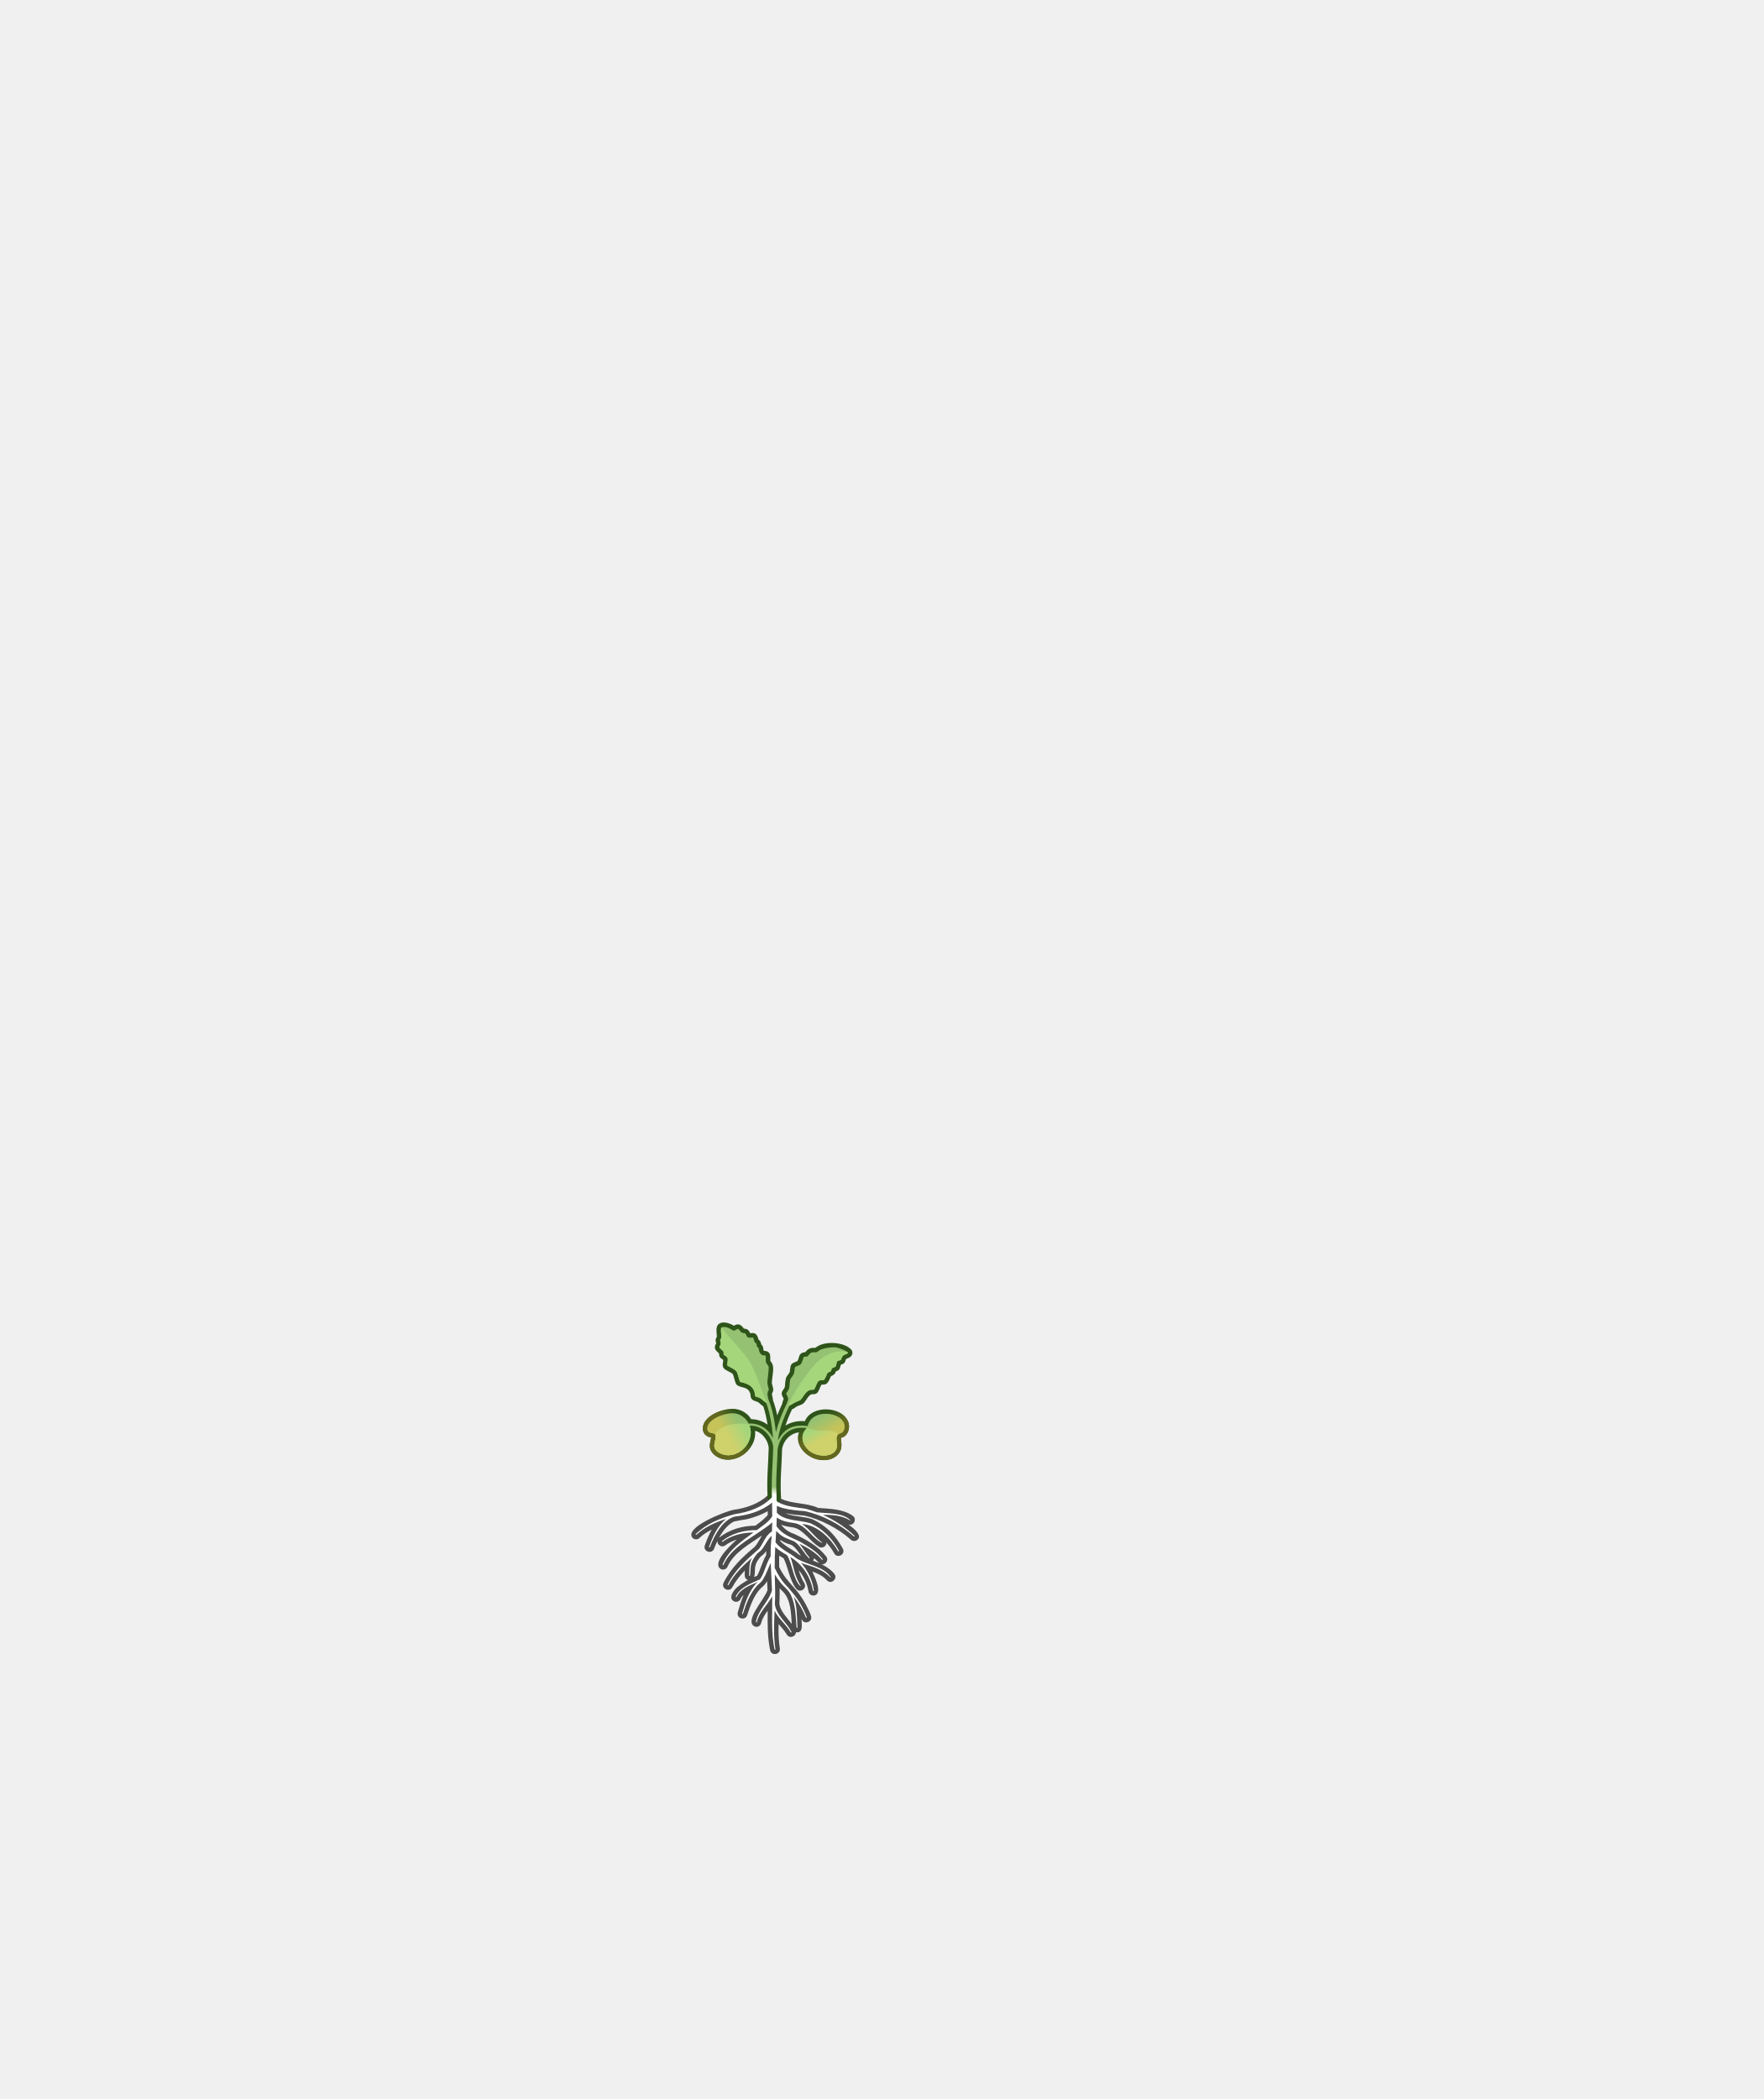
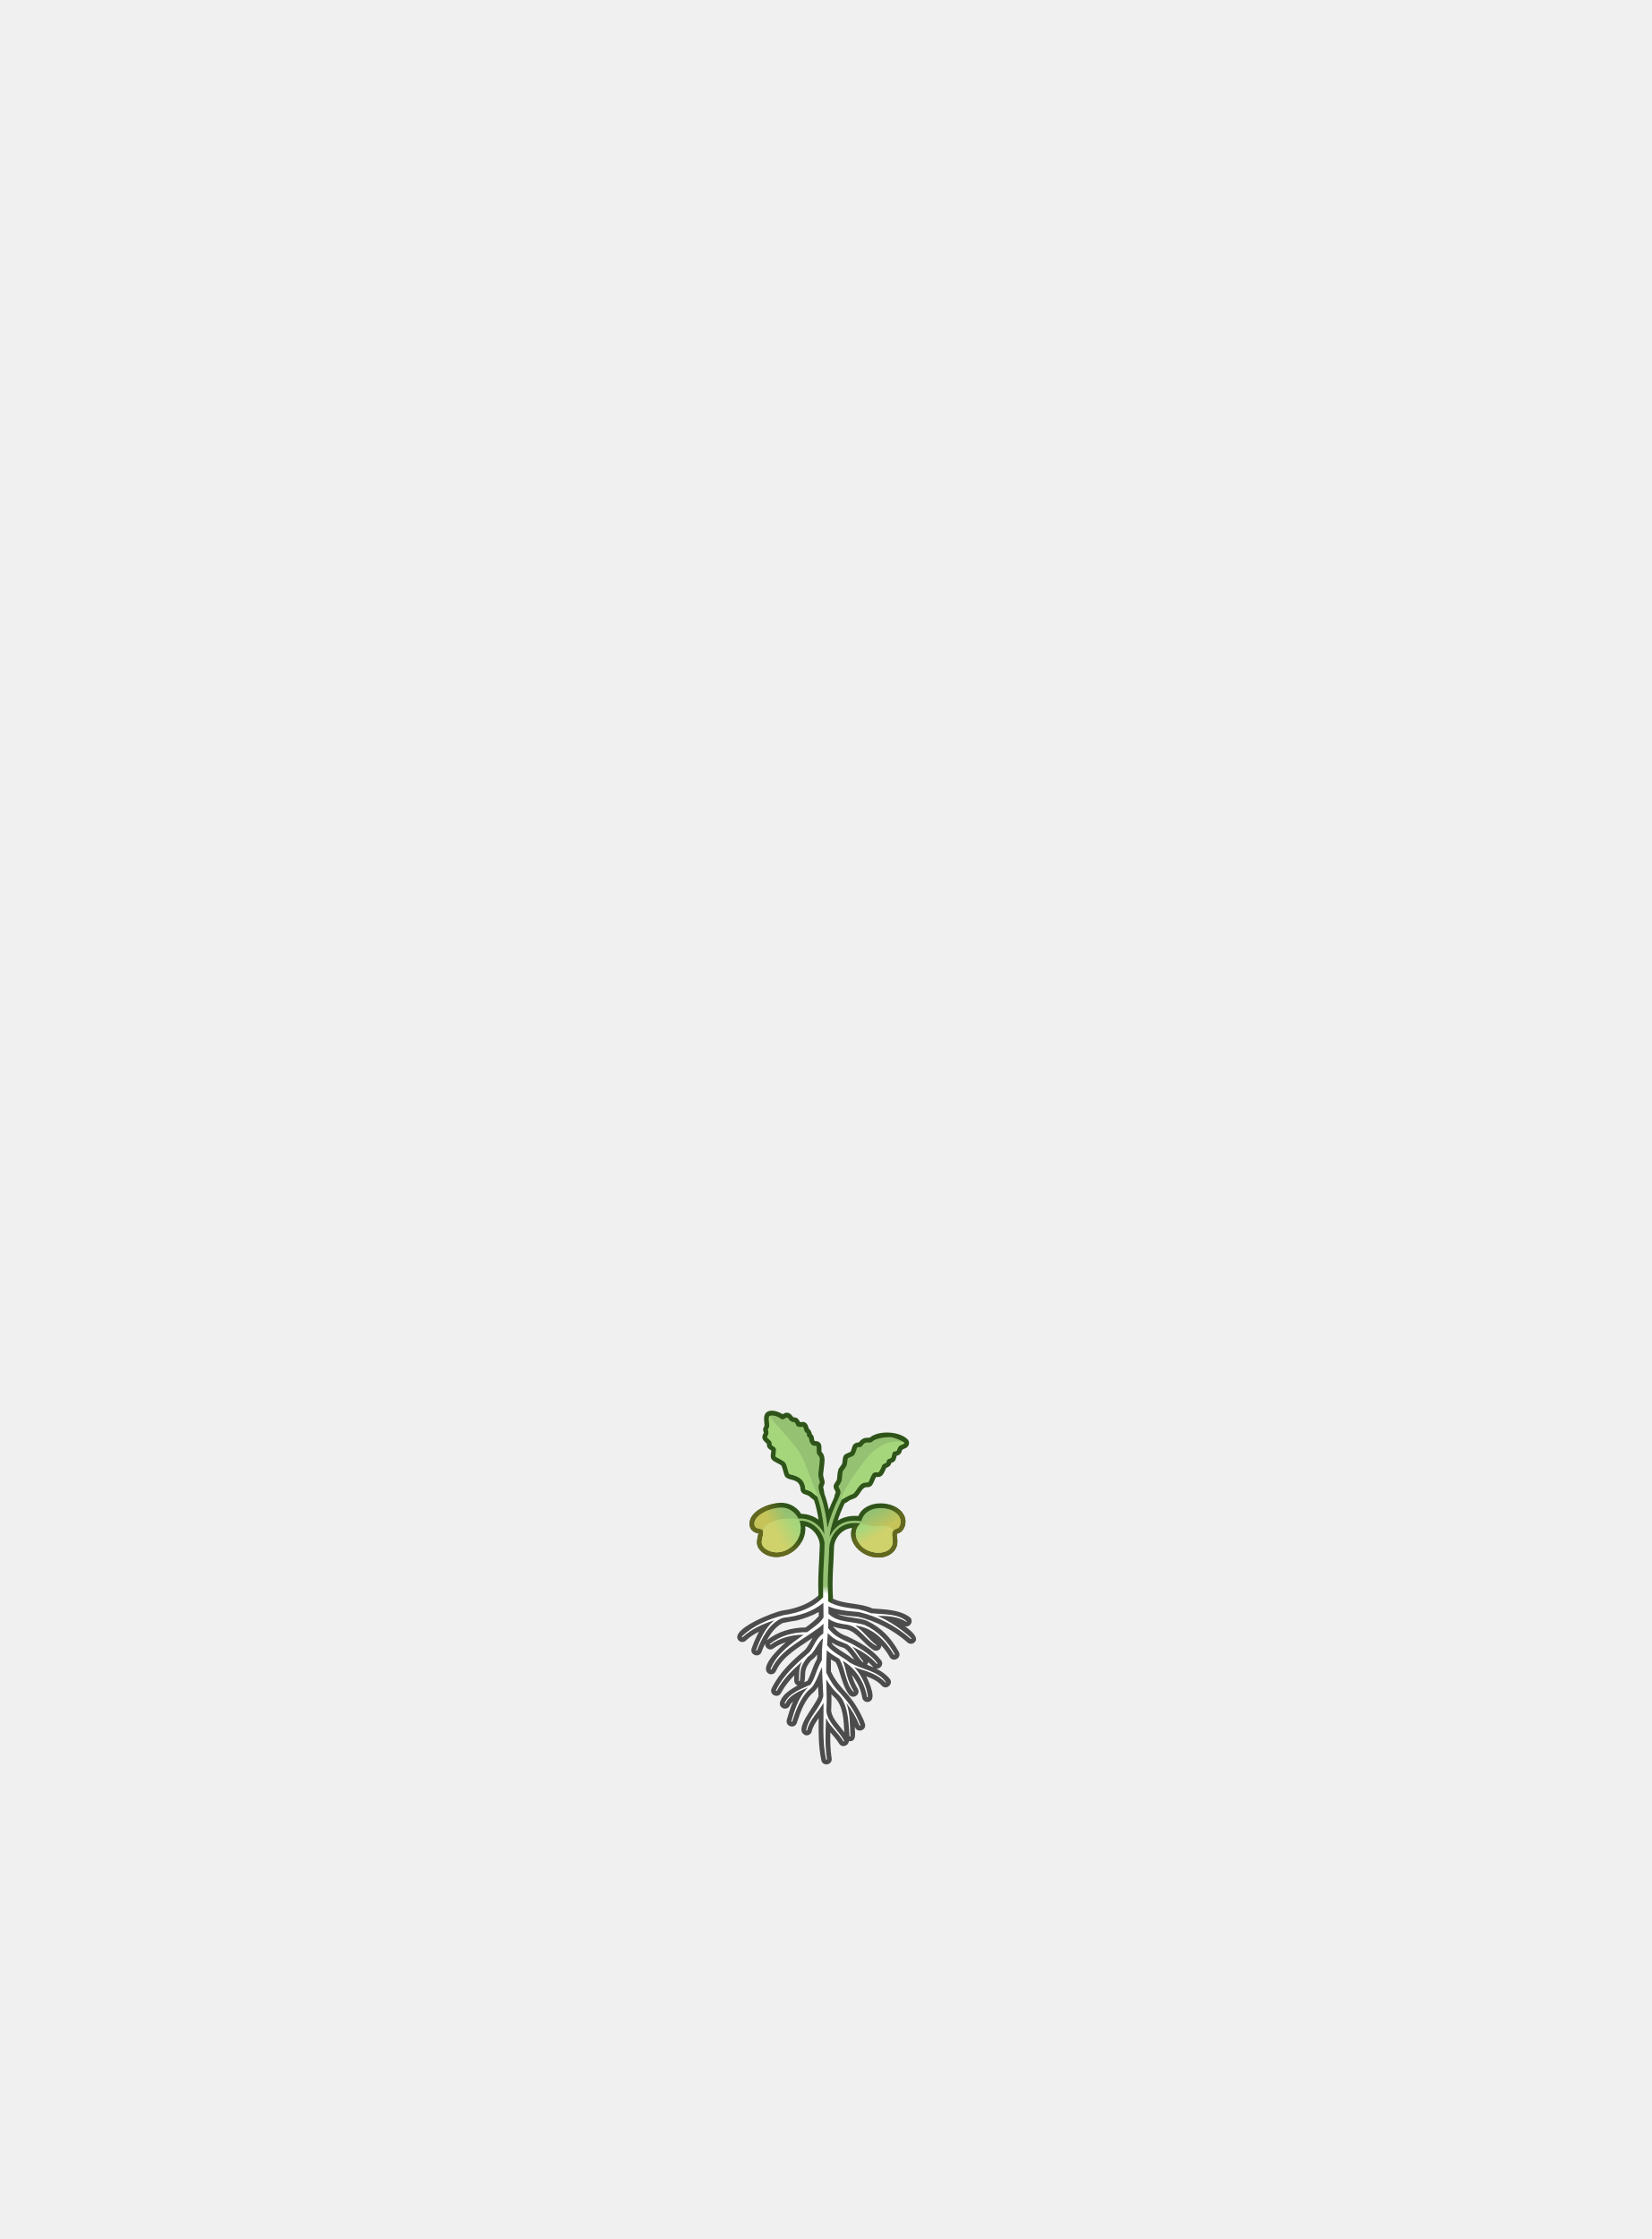
- <svg xmlns="http://www.w3.org/2000/svg" id="Layer_2" data-name="Layer 2" viewBox="0 0 394 469">
+ <svg xmlns="http://www.w3.org/2000/svg" id="Layer_2" data-name="Layer 2" viewBox="0 0 346 469">
  <defs>
    <linearGradient id="linear-gradient" x1="187.001" y1="325.313" x2="181.443" y2="315.686" gradientUnits="userSpaceOnUse">
      <stop offset="0" stop-color="#64681e" />
      <stop offset=".548" stop-color="#64681e" />
      <stop offset=".851" stop-color="#64681e" stop-opacity="0" />
      <stop offset="1" stop-color="#64681e" stop-opacity="0" />
    </linearGradient>
    <linearGradient id="linear-gradient-2" x1="158.267" y1="323.112" x2="168.079" y2="317.447" gradientUnits="userSpaceOnUse">
      <stop offset="0" stop-color="#64681e" />
      <stop offset=".476" stop-color="#64681e" />
      <stop offset=".818" stop-color="#64681e" stop-opacity="0" />
      <stop offset="1" stop-color="#64681e" stop-opacity="0" />
    </linearGradient>
    <linearGradient id="linear-gradient-3" x1="172.954" y1="335.072" x2="172.954" y2="331.884" gradientUnits="userSpaceOnUse">
      <stop offset="0" stop-color="#fff" />
      <stop offset=".349" stop-color="#fff" />
      <stop offset=".905" stop-color="#fff" stop-opacity="0" />
      <stop offset="1" stop-color="#fff" stop-opacity="0" />
    </linearGradient>
    <linearGradient id="linear-gradient-4" x1="186.493" y1="324.453" x2="181.929" y2="316.548" gradientUnits="userSpaceOnUse">
      <stop offset="0" stop-color="#c6c359" />
      <stop offset=".468" stop-color="#c6c359" />
      <stop offset=".919" stop-color="#c6c359" stop-opacity="0" />
      <stop offset="1" stop-color="#c6c359" stop-opacity="0" />
    </linearGradient>
    <linearGradient id="linear-gradient-5" x1="159.131" y1="322.612" x2="167.188" y2="317.96" gradientUnits="userSpaceOnUse">
      <stop offset="0" stop-color="#c6c359" />
      <stop offset=".402" stop-color="#c6c359" />
      <stop offset=".815" stop-color="#c6c359" stop-opacity="0" />
      <stop offset="1" stop-color="#c6c359" stop-opacity="0" />
    </linearGradient>
    <linearGradient id="linear-gradient-6" x1="185.407" y1="325.081" x2="181.537" y2="318.379" gradientUnits="userSpaceOnUse">
      <stop offset="0" stop-color="#cfd16b" />
      <stop offset=".489" stop-color="#cfd16b" />
      <stop offset=".877" stop-color="#cfd16b" stop-opacity="0" />
      <stop offset="1" stop-color="#cfd16b" stop-opacity="0" />
    </linearGradient>
    <linearGradient id="linear-gradient-7" x1="159.776" y1="323.729" x2="167.805" y2="319.093" gradientUnits="userSpaceOnUse">
      <stop offset="0" stop-color="#cfd16b" />
      <stop offset=".417" stop-color="#cfd16b" />
      <stop offset=".869" stop-color="#cfd16b" stop-opacity="0" />
      <stop offset="1" stop-color="#cfd16b" stop-opacity="0" />
    </linearGradient>
  </defs>
  <g id="CASE_14_Plants_LL_WL_CL" data-name="CASE 14 Plants LL WL CL">
    <g id="Day_24" data-name="Day 24">
      <g id="rectangle">
-         <rect width="394" height="469" fill="none" />
+         <rect width="346" height="469" fill="none" />
      </g>
      <g id="ROOTS_Back" data-name="ROOTS Back">
        <path d="m189.581,340.626c1.199.409,1.993-1.29.915-1.959-2.15-1.542-5.307-1.548-7.686-1.736-.014-.005-.031-.013-.043-.017-2.485-1.171-5.79-.825-8.259-2.044-.005-.099-.002-.199-.008-.297-.005-1.659-2.347-2.054-2.903-.511-1.997,1.942-4.921,2.916-7.648,3.29-1.729.272-11.213,3.942-9.206,6.266.435.448,1.159.44,1.587-.012.727-.709,1.681-1.308,2.696-1.827-.637,1.146-1.136,2.379-1.556,3.566-.39,1.369,1.623,2.009,2.096.668.206-.548.451-1.134.735-1.72-.072.828.893,1.639,1.766.991.762-.56,1.648-.985,2.583-1.29-2.231,1.946-5.61,5.52-3.502,6.641.569.225,1.213-.059,1.432-.63,1.444-3.15,4.882-4.979,7.674-6.916-.532.848-.947,1.769-1.581,2.496-2.807,2.363-5.343,4.712-7.02,8.116-.544,1.323,1.399,2.176,2.008.89.678-1.288,1.661-2.519,2.765-3.661-.006.777-.247,1.803.698,2.11-.807.436-1.582.934-2.307,1.532-.731.516-2.36,2.593-.711,3.276.609.221,1.268-.141,1.438-.76.173-.254.392-.483.628-.702-.549,1.231-.941,2.521-1.335,3.906-.322,1.406,1.755,1.928,2.134.534.768-2.317,1.665-4.935,3.617-6.464.314-.316.574-.683.812-1.068.036.669.068,1.332.096,1.987-.603,2.029-5.542,7.149-2.711,8.202.604.124,1.193-.276,1.303-.882.24-.954.806-1.832,1.445-2.706-.036,2.922-.069,5.842.548,8.827.314,1.394,2.385.981,2.161-.413-.277-1.769-.314-3.597-.274-5.442.674.788,1.355,1.551,1.841,2.357.628,1.008,1.998.441,2.045-.504,1.764.212,1.218-1.885,1.249-3.01.007.019.017.038.024.056.468,1.33,2.467.709,2.095-.655-.144-.499-.272-.771-.42-1.115-.907-1.972-2.034-3.776-3.501-5.385-1.276-1.429-2.412-2.721-3.207-4.512-.009-.893-.01-1.744.003-2.502.325.206.656.396.989.585.965,1.796,1.341,4.935,2.778,6.744.804,1.17,2.578.036,1.854-1.184-.554-.903-.956-1.865-1.252-2.913,1.128,1.374,1.914,3.06,2.187,4.757.091.583.628.994,1.219.922,2.083-.331.149-4.223-.356-5.365,1.209.435,2.348.966,3.242,1.964.968,1.028,2.559-.411,1.629-1.478-.777-.948-1.749-1.586-2.791-2.096.804.081,1.633-.804,1.052-1.705-1.875-2.4-4.487-3.815-7.181-5.081-1.308-.456-2.077-1.005-2.945-2.058.864.317,1.784.483,2.71.6.026.005.049.015.076.019,2.134.433,3.649,3.019,5.619,4.275.691.521,1.777-.03,1.719-.902.702.762,1.305,1.583,1.737,2.379.675,1.256,2.568.309,1.966-.985-1.614-2.954-3.674-5.147-6.786-6.599-1.863-.688-4.33-.574-6.098-1.37,1.433.301,2.893.436,4.292.546,3.626.817,7.531,2.873,10.302,5.327.42.442,1.128.461,1.567.031.901-.827-.278-2.12-2.05-3.381Zm-28.875,2.929c-.016.013-.026.028-.041.041.827-1.519,1.929-2.941,3.337-3.626.963-.214,1.937-.377,2.921-.527,1.653-.436,3.198-.963,4.606-1.79.001.085.002.171.004.256-.003.054-.002.108.002.163.002.152.005.306.007.458-.806.908-1.765,1.651-2.763,2.364-2.927.04-5.742.827-8.072,2.66Zm7.984,7.133c.023-1.188.479-1.918,1.233-2.853.11-.086.222-.177.332-.26.341-.238.652-.604.946-1.015-.006.304-.011.608-.01.914-.916,1.604-1.211,3.112-2.014,4.596-.23.098-.461.196-.688.299.19-.527.188-1.214.202-1.681Zm6.33,5.024c1.696,1.796,1.726,4.742,1.892,7.145-1.104-1.486-2.526-2.815-2.77-4.481.035-.873.064-1.744.065-2.608-.006-.284-.012-.585-.019-.895.27.293.542.584.833.838Zm7.799-6.67c.059.085.123.156.19.218-.445-.195-.895-.379-1.348-.552.125-.161.208-.35.233-.552.328.281.643.572.925.886Zm-6.262-3.946c.13.054.262.113.393.169.839.549,1.381,1.442,2.028,2.338-.088-.043-.182-.081-.268-.126-.091-.064-.183-.113-.273-.152-.168-.138-.329-.283-.505-.412-1.146-.795-2.749-1.624-3.606-2.588.005-.077.012-.154.017-.231.7.448,1.457.812,2.214,1.002Z" fill="#4c4c4c" />
      </g>
      <path d="m190.266,301.624c-1.497-1.743-5.884-2.142-7.937-.576-.061.033-.123.071-.186.111-.258-.007-.577-.032-1.073.087-.526.166-.888.576-1.136.881-.31.022-.74.073-1.076.415-.358.371-.386,1.07-.659,1.567-.35.189-.892.344-1.153.54-.449.232-.49,1.198-.583,1.904-.258.518-.453.664-.653.959-.315.453-.367,1.495-.434,2.312-.115.562-.71.913-.711,1.535-.01.489.311.789.437,1.215-.16.389-.29.758-.325,1.106-.385.808-.764,1.674-1.114,2.565-.261-1.246-.576-2.386-.935-3.341-.022-.319-.107-.711-.231-1.266-.079-.347.228-.592.271-.974.078-.605-.359-1.278-.303-1.935.182-2.142.714-3.579-.348-4.63-.019-.675.069-1.548-.317-1.871-.389-.394-.769-.36-1.082-.382-.119-.109-.173-.378-.183-.55.006-.295-.216-.751-.476-.932.063-.27-.285-.907-.578-1.052-.168-.574-.368-1.426-1.254-1.468-.228-.009-.388.044-.579.075-.206-.427-.471-.932-1.085-1.009-.093-.012-.28-.024-.35-.047-.289-.398-.707-.982-1.442-.943l-.105.015c-.28.046-.494.181-.667.294-1.367-.802-2.683-1.005-3.47-.344-.695.728-.378,1.813-.352,2.747-.088.3-.327.488-.279.959.022.215.086.375.136.478-.003.024-.007.057-.014.099-.13.241-.295.486-.289.909-.015.515.489.927.956,1.369-.01.23-.045.551.246.899.186.212.423.316.666.498-.011.604-.296,1.226.061,1.789.311.543,1.611.924,2.093,1.4.256.563.491,2.009.83,2.358.745.733,2.2.408,2.843,1.498.428.772.166.778.364,1.401.311.775,1.085.726,1.624,1.023.637.517.648.6,1.141.934.385,1.141.709,2.556.949,4.082-.838-.625-2.051-1.188-3.664-1.236-1.059-1.732-3.074-2.584-5.056-2.237-2.787.395-5.743,2.044-5.731,4.324.009,1.609,1.338,1.916,1.856,2.031-.2,1.252-.906,2.549.868,3.99,3.73,2.813,9.434-1.049,8.93-5.49,1.694.347,2.965,2.323,3.052,3.796-.081,3.818-.469,6.604-.257,11.065.037.829.748,1.469,1.568,1.429.828-.039,1.467-.741,1.429-1.568-.2-4.19.162-6.905.255-10.601.233-1.895,1.814-3.593,3.767-3.778-1.592,4.661,5.884,8.397,8.909,4.71.922-1.272.459-2.375.465-3.446.029-.046.052-.068.053-.068,1.598-.289,2.276-2.607,1.323-4.054-1.639-2.964-7.941-3.266-9.438.36-1.589-.137-3.069.187-4.332.966.375-1.122.855-2.322,1.456-3.596.336-.16.679-.35.943-.58.269-.203.92-.389,1.198-.519.974-.336,1.397-2.277,2.426-2.307.059.001.179.003.237.004.117,0,.471,0,.78-.257.375-.269.697-1.352.997-1.871.438-.024.889.066,1.332-.393.24-.265.607-1.008.815-1.524.517-.177 1-.514,1.03-1.023.34-.127.852-.285.989-.905.059-.186.143-.442.181-.619.289-.07.829-.236 1-.836.063-.228.127-.364.178-.447.499-.246,1.118-.347,1.354-1.056.099-.324.045-.675-.15-.965Z" fill="#2e541a" />
      <g id="ROOTS">
        <path d="m190.929,343.144c-2.058-1.913-4.464-3.506-7.052-4.663,2.079-.029,4.181.104,6,1.213.046.026.106.012.135-.034-1.836-1.721-4.971-1.457-7.347-1.739-.03-.004-.053.016-.081.022-.863-.329-1.741-.617-2.633-.841-2.012-.281-4.116-.46-5.941-1.362-.193-.104-.363-.237-.478-.365-.012-.268-.014-.534-.032-.804-.005-.638-.924-.635-.988-.056-2.11,2.292-5.315,3.371-8.359,3.814-3.158.857-6.314,2.14-8.689,4.446-.093.096.062.23.144.138,1.848-1.684,4.209-2.771,6.618-3.51-1.894,1.533-3.01,3.996-3.799,6.236-.039.124.155.18.191.059.998-2.585,2.528-5.596,5.182-6.729.154-.038.309-.081.462-.117,2.909-.324,5.963-1.187,8.246-3.126.009,1.026.026,2.051.037,3.069-.742,1.287-2.273,2.176-3.443,3.096-2.762-.05-5.601.721-7.777,2.448-.101.08.026.235.124.157,1.979-1.448,4.491-2.082,6.924-2.074-2.738,1.965-5.643,3.974-6.919,7.166-.046.122.147.185.188.069,1.658-3.681,5.528-5.597,8.693-7.823.767-.562,1.554-1.038,2.208-1.694-.003.684-.023,1.366-.055,2.044-1.555.966-1.876,2.633-2.88,3.872-2.654,2.331-5.461,4.762-7.022,8.009-.054.119.134.194.183.081,1.258-2.403,3.231-4.326,5.3-6.088-.773,1.185-.592,2.68-.687,3.972-.016.128.181.153.198.027.158-.932.034-1.883.314-2.731.26-.834.787-1.565,1.352-2.25.261-.215.523-.429.782-.641.894-.987,1.434-2.47,2.41-3.271-.194,1.485-.258,3.026-.249,4.586-.641,1.049-1.007,2.168-1.43,3.237-.251.708-.557,1.339-.965,1.908-1.96.911-4.489,1.752-5.397,3.85-.036.124.16.176.192.053.827-1.756,2.917-2.569,4.712-3.316-.139.143-.273.288-.437.419-1.618,1.905-2.402,4.275-3.055,6.634-.031.128.166.17.194.049.706-2.236,1.61-4.617,3.206-6.347.417-.383,1.002-.813,1.286-1.352.706-1.146,1.134-2.485,1.721-3.687.059,2.053.199,4.109.283,6.084-.647,2.544-3.15,4.431-3.592,7.122-.019.126.176.16.197.033.513-2.26,2.359-3.766,3.434-5.758.064,3.953-.291,7.948.527,11.855.024.128.221.081.196-.038-.448-2.854-.317-5.733-.184-8.615.854,1.792,2.621,3.126,3.6,4.844.065.111.235.009.173-.1-1.084-2.127-3.423-3.735-3.712-6.175.036-.888.066-1.775.068-2.662,0,0-.068-3.128-.087-4.015.386.643.804,1.271,1.285,1.85.755.975,1.829,1.634,2.329,2.803,1.069,2.248,1.046,4.761,1.25,7.221.012.128.205.104.196-.017-.134-2.232-.03-4.782-.874-6.929,1.143,1.426,2.097,3.025,2.756,4.705.028.131.234.081.194-.049-.82-2.305-2.157-4.394-3.796-6.201-.129-.174-.267-.345-.418-.509-1.278-1.228-2.174-2.716-2.94-4.312-.014-1.572.039-3.126.124-4.67.772.744,1.691,1.266,2.604,1.787,1.242,1.854,1.335,5.376,3.015,6.961.047-.029.061-.091.032-.138-.662-1.072-1.138-2.242-1.453-3.461-.275-.952-.421-1.973-.849-2.924,2.695,1.57,4.558,4.468,5.071,7.545.019.13.212.098.198-.025-.268-2.298-1.334-4.462-2.867-6.207.97.39,1.986.622,2.964,1.006,1.325.487,2.592,1.18,3.556,2.219.037.039.099.043.14.008-1.526-2.46-5.136-2.716-7.491-4.134-.023-.017-.051-.011-.077-.018-1.544-1.306-3.604-2.057-4.784-3.662.051-.847.101-1.695.149-2.542.561.575,1.191,1.12,1.933,1.477.707.281,1.424.569,2.137.875,1.34.893,2.067,2.556,3.219,3.698.093.089.233-.054.139-.144-.846-.91-1.443-2.116-2.278-3.068,1.9.894,3.701,1.986,5.071,3.573.073.114.239-.005.167-.111-1.348-1.777-3.313-2.895-5.213-3.986-1.953-.946-3.828-1.519-5.113-3.398.032-.64.056-1.281.073-1.924,1.148.81,2.523,1.07,3.903,1.241.007.001.008.008.015.009,2.581.397,4.005,3.406,6.178,4.434.034-.044.025-.107-.018-.14-1.617-1.203-2.764-2.961-4.45-4.1,3.526.279,6.35,3.162,8.078,6.074.06.118.233.028.181-.086-1.379-2.596-3.519-4.851-6.228-6.091-2.461-.844-5.771-.443-7.645-2.396.005-.511.008-1.023-.003-1.539.403.198.856.317,1.29.467,1.646.439,3.344.579,5.017.713,3.964.89,7.853,2.939,10.901,5.627.096.095.229-.048.144-.139Z" fill="#fff" />
      </g>
      <path d="m184.382,314.89c-2.394-.044-4.273,1.305-4.966,3.677-3.022,3.19.663,7.891,4.643,7.658,2.725.067,4.402-1.949,3.876-4.255-.028-.221-.07-.555-.041-.656.029-.046.052-.068.053-.068,1.599-.289,2.276-2.608,1.323-4.054-.843-1.441-2.67-2.302-4.888-2.302h0Z" fill="url(#linear-gradient)" />
      <path d="m163.699,314.786c-2.877.044-6.69,1.862-6.645,4.392.009,1.609,1.338,1.916,1.856,2.03-.2,1.252-.906,2.549.868,3.99,1.732,1.354,4.374,1.16,6.156-.052,4.489-2.757,3.346-10.24-2.234-10.36h0Z" fill="url(#linear-gradient-2)" />
      <path d="m177.242,313.587c.377-.328,1.245-.581,1.421-.666.427-.205.755-.921,1.334-1.634.752-.889,1.242-.715,1.902-.793.142-.118.554-1.313.891-1.798s1.19-.208,1.337-.369c.12-.132.511-.879.7-1.412.097-.275.791-.479.88-.551.036-.029.019-.486.213-.638.236-.184.784-.293.803-.383.032-.156.215-.62.212-.832-.007-.618.924-.475.986-.694.023-.082.128-.498.378-.829.298-.396,1.35-.489,1.136-.808.016-.156-2.27-1.292-3.243-1.133-.792-.019-2.781.254-3.361.865-.179.089-.37.269-.575.269-.211-.055-.759-.022-.885.016-.396.125-.737.693-.9.836-.155.137-.724.027-.9.207-.059.06-.358,1.386-.724,1.642-.324.227-1.1.489-1.2.564-.082.062-.171,1.3-.238,1.443-.33.704-.695,1.058-.747,1.143-.208.34-.229,1.26-.292,1.889-.068.674-.704,1.327-.706,1.45-.003.183.631.934.385,1.526-.125.301-.201.519-.242.68-.93,1.897-1.863,4.133-2.39,6.32-.022-.014-.044-.027-.068-.038-.299-2.787-.893-5.421-1.651-7.181-.035-.192-.094-.454-.176-.826-.161-.721.226-1.143.26-1.351.023-.14-.372-1.072-.313-1.85.055-.727.415-2.977.247-3.404-.042-.107-.397-.489-.561-.819-.081-.163-.004-1.433-.085-1.52-.099-.106-.44-.009-.771-.14-.122-.048-.391-.249-.589-.659-.17-.35-.159-.812-.197-.874-.11-.177-.323-.21-.372-.35-.14-.401-.046-.536-.1-.616-.165-.24-.215-.11-.364-.296-.156-.196-.291-1.12-.48-1.132-.364.077-.939.139-1.263-.154-.092-.068-.335-.768-.494-.787-.217-.027-.521-.028-.775-.206-.299-.208-.567-.777-.812-.777-.275.029-.764.622-1.156.311-1.002-.674-1.745-.843-2.446-.653-.307.319-.103,1.153-.073,2.018.017.478-.294.794-.284.892.027.261.233.209.101.909-.045.24-.27.467-.264.65.003.105.612.617.843.873.19.211.079.726.114.766.087.1.833.47.888.802.107.643-.178,1.436-.068,1.61.134.213,1.852.857,2.137,1.474.285.617.566,2.009.703,2.171.137.162,2.185.275,2.953,1.658.514.925.364,1.374.423,1.527.081.21.89.247,1.332.616,1.008.842.714.648,1.16.939.739,1.967,1.335,5.088,1.5,7.92-.912-2.076-3.053-3.495-5.435-3.313-.619-1.362-2.192-2.382-3.581-2.303-2.385.02-5.699,1.618-5.645,3.386.007,1.403,1.668.784,1.829,1.513.272,1.235-1.071,2.528.498,3.715,3.646,2.572,8.63-1.933,7.095-5.816,2.723-.244,5.084,2.337,5.282,4.706-.055,3.935-.471,6.711-.256,11.233.034.651,1.027.608.999-.047-.203-4.235.159-6.952.254-10.672.522-3.156,2.843-5.246,6.531-4.689-2.669,2.659.645,6.29,3.774,6.11,1.041 0,2.018-.322,2.568-1.062.852-1.145-.049-2.538.382-3.311.475-.851,1.023-.362,1.464-1.146,1.69-3.89-6.866-5.693-8.023-1.067-3.441-.476-5.263.722-6.64,3.213.243-2.125,1.114-4.759,2.577-7.769.306-.138.637-.308.855-.498Z" fill="#95c172" />
      <path d="m173,335.072c-.275,0-.499-.222-.5-.498-.003-.759-.092-2.643-.092-2.643l.999-.047s.09,1.914.093,2.685c.002.277-.223.502-.5.502Z" fill="url(#linear-gradient-3)" />
      <path d="m180.309,319.089c.444-1.735,1.587-3.116,3.788-3.193,3.644-.129,5.277,2.214,4.378,3.812-.441.784-.99.295-1.464,1.146-.431.773.47,2.166-.382,3.311-1.219,1.638-4.524,1.23-6-.191-1.409-1.357-1.944-3.357-.319-4.884Z" fill="url(#linear-gradient-4)" />
      <path d="m167.131,322.423c1.826-3.031-.633-7.294-4.207-6.579-2.384.337-4.879,1.739-4.871,3.328.007,1.403,1.668.784,1.829,1.513.272,1.235-1.071,2.528.498,3.715,2.535,1.74,5.524.205,6.75-1.978Z" fill="url(#linear-gradient-5)" />
      <g id="leaf_1_right_hi" data-name="leaf 1 right hi">
        <path d="m180.309,319.089c1.108.191,2.326.726,3.493.586,2.038-.244,3.683.328,3.208,1.178-.431.773.47,2.166-.382,3.311-1.219,1.638-4.524,1.23-6-.191-1.409-1.357-1.944-3.357-.319-4.884Z" fill="#a6d67c" />
      </g>
      <g id="leaf_1_left_hi" data-name="leaf 1 left hi">
        <path d="m167.131,322.423c.69-1.212.792-2.67.325-3.928-.226-.608-2.522-.429-3.764-.254-2.384.338-3.969,1.715-3.809,2.444.272,1.235-1.071,2.528.498,3.715,2.536,1.74,5.524.204,6.75-1.978Z" fill="#a6d67c" />
      </g>
      <g id="leaf_2_left_hi" data-name="leaf 2 left hi">
        <path d="m161.25,296.578c-.307.319-.103,1.153-.073,2.018.017.478-.294.794-.284.892.027.261.233.209.101.909-.045.24-.27.467-.264.65.003.106.612.617.843.873.19.211.079.726.114.766.087.1.833.47.888.802.107.643-.178,1.436-.068,1.61.134.213,1.852.857,2.137,1.474s.566,2.009.703,2.171,2.185.275,2.953,1.658c.514.925.364,1.374.423,1.527.081.21.89.247,1.332.616,1.033.862,1.422,1.037,1.422,1.037-1.739-3.708-2.696-7.8-4.667-10.34-2.374-3.06-4.185-4.561-5.559-6.662Z" fill="#a6d67c" />
      </g>
      <g id="leaf_2_right_hi" data-name="leaf 2 right hi">
        <path d="m189.436,302.181c.214.319-.838.412-1.136.808-.25.331-.354.747-.378.829-.062.219-.993.076-.986.694.002.212-.18.676-.212.832-.019.09-.567.199-.803.383-.194.152-.177.609-.213.638-.09.072-.783.276-.88.551-.189.533-.579,1.279-.7,1.412-.147.162-1-.115-1.337.369s-.75,1.68-.891,1.798-1.037-.272-1.902.793c-.579.713-.907,1.429-1.334,1.634-.176.084-.988.417-1.421.666-1.014.581-1.128.575-1.128.575,1.055-3.188,4.546-7.541,5.118-8.285,4.006-5.207,8.148-3.777,8.203-3.696Z" fill="#a6d67c" />
      </g>
      <g id="leaf_1_right_hi_yellow" data-name="leaf 1 right hi yellow">
        <path d="m180.309,319.089c1.108.191,2.326.726,3.493.586,2.038-.244,3.683.328,3.208,1.178-.431.773.47,2.166-.382,3.311-1.219,1.638-4.524,1.23-6-.191-1.409-1.357-1.944-3.357-.319-4.884Z" fill="url(#linear-gradient-6)" />
      </g>
      <g id="leaf_1_left_hi_yellow" data-name="leaf 1 left hi yellow">
        <path d="m167.131,322.423c.69-1.212.792-2.67.325-3.928-.226-.608-2.522-.429-3.764-.254-2.384.338-3.969,1.715-3.809,2.444.272,1.235-1.071,2.528.498,3.715,2.536,1.74,5.524.204,6.75-1.978Z" fill="url(#linear-gradient-7)" />
      </g>
    </g>
  </g>
</svg>
